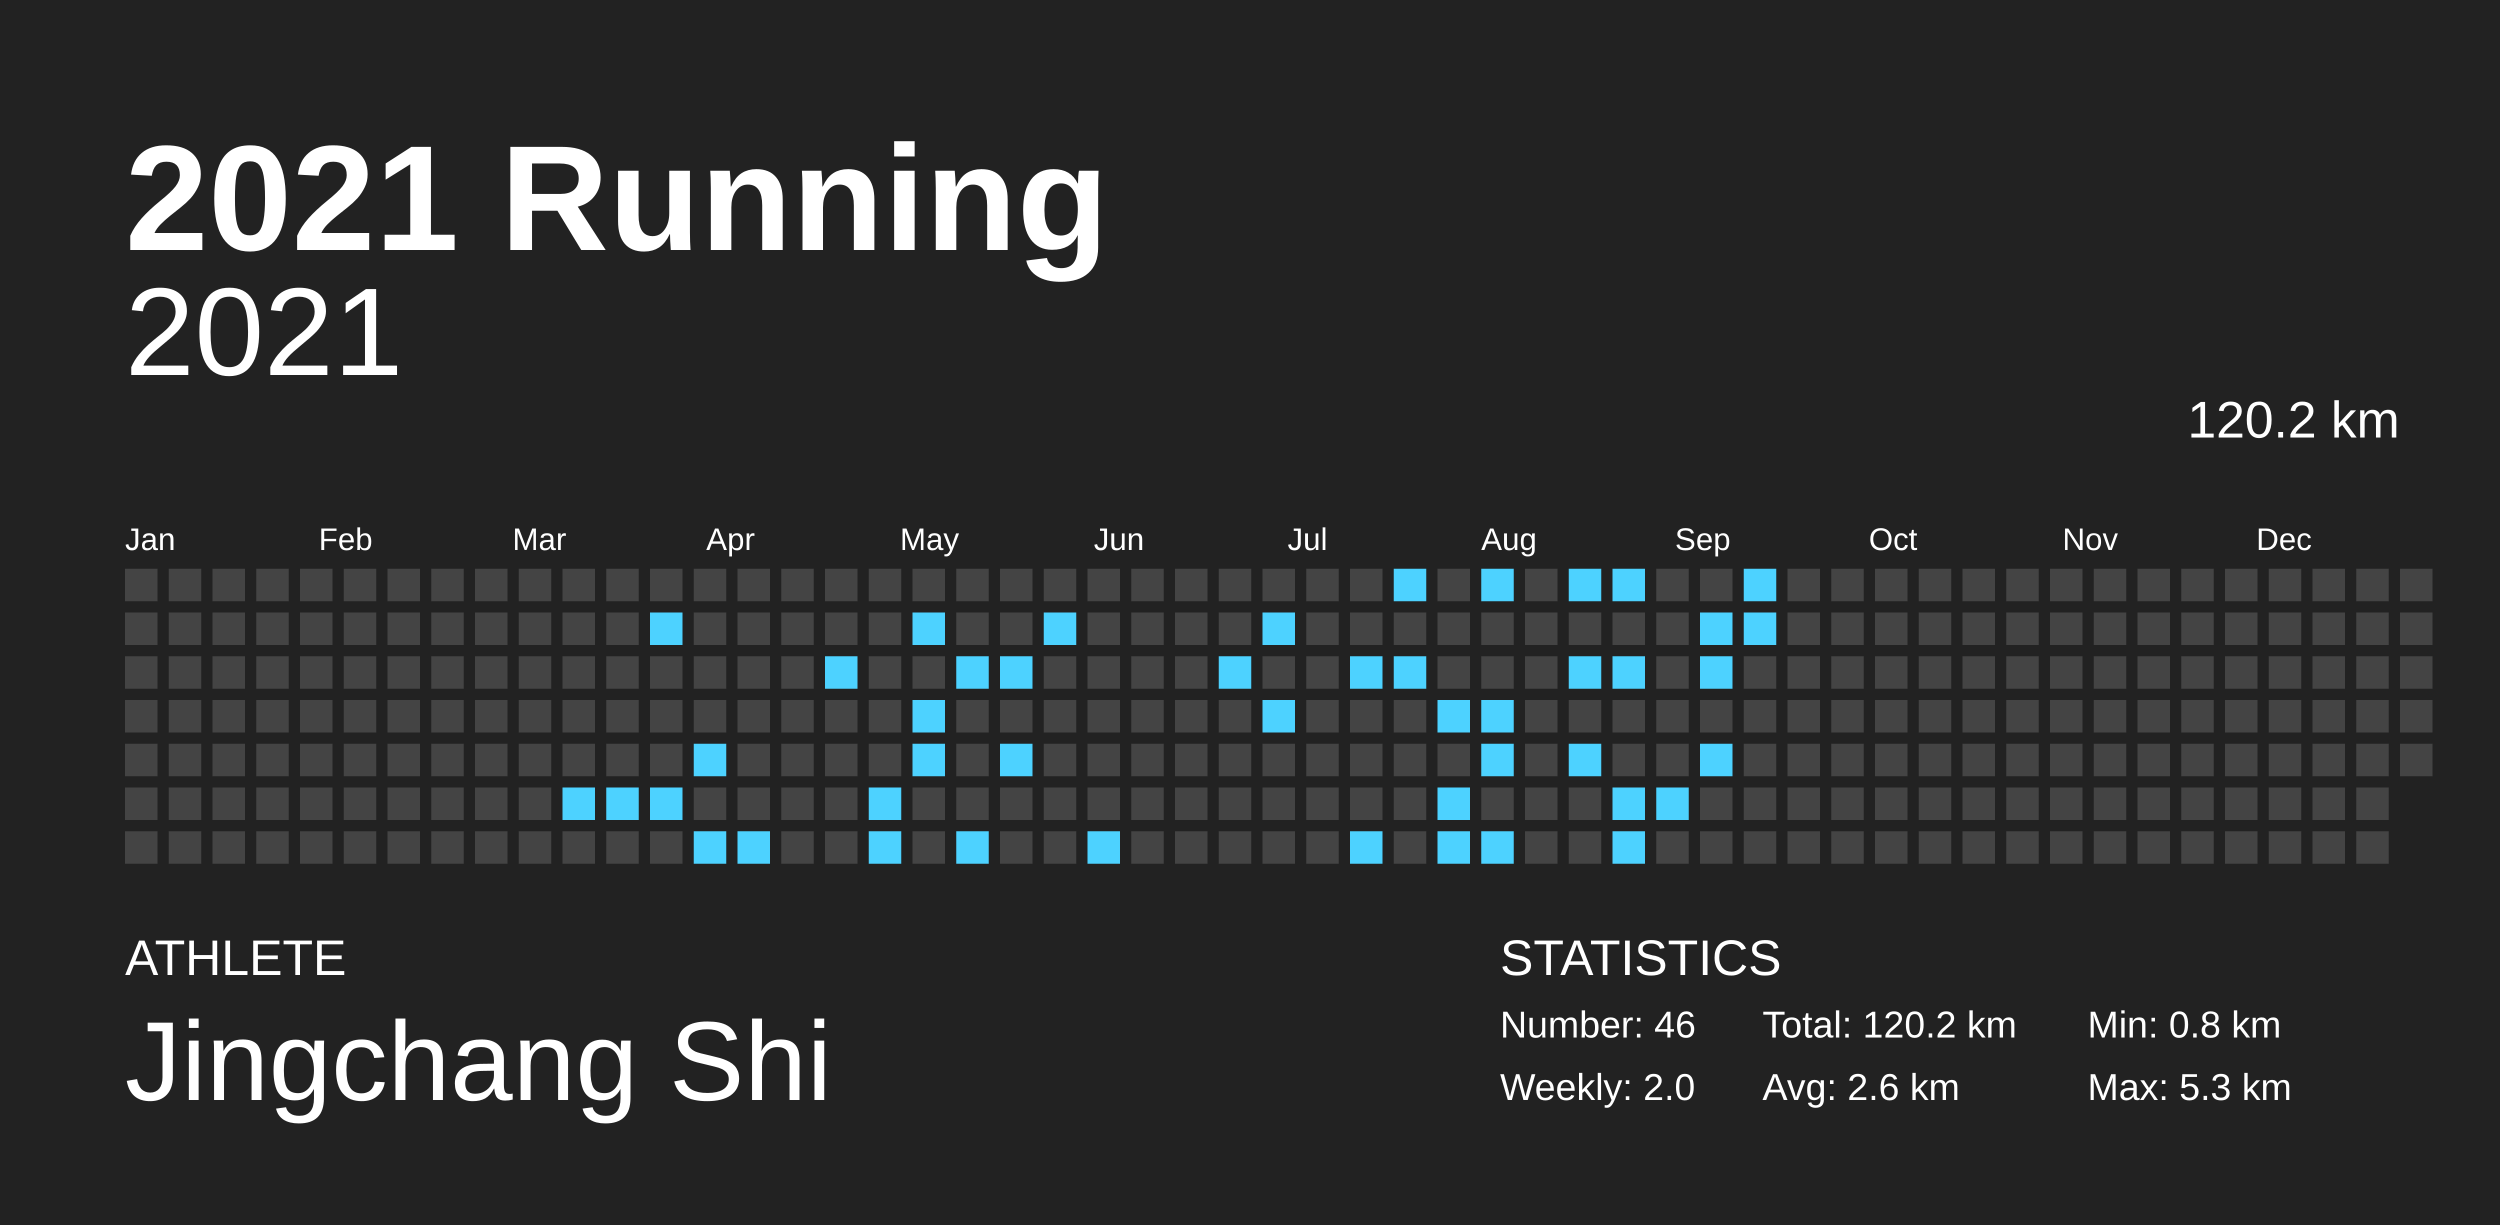
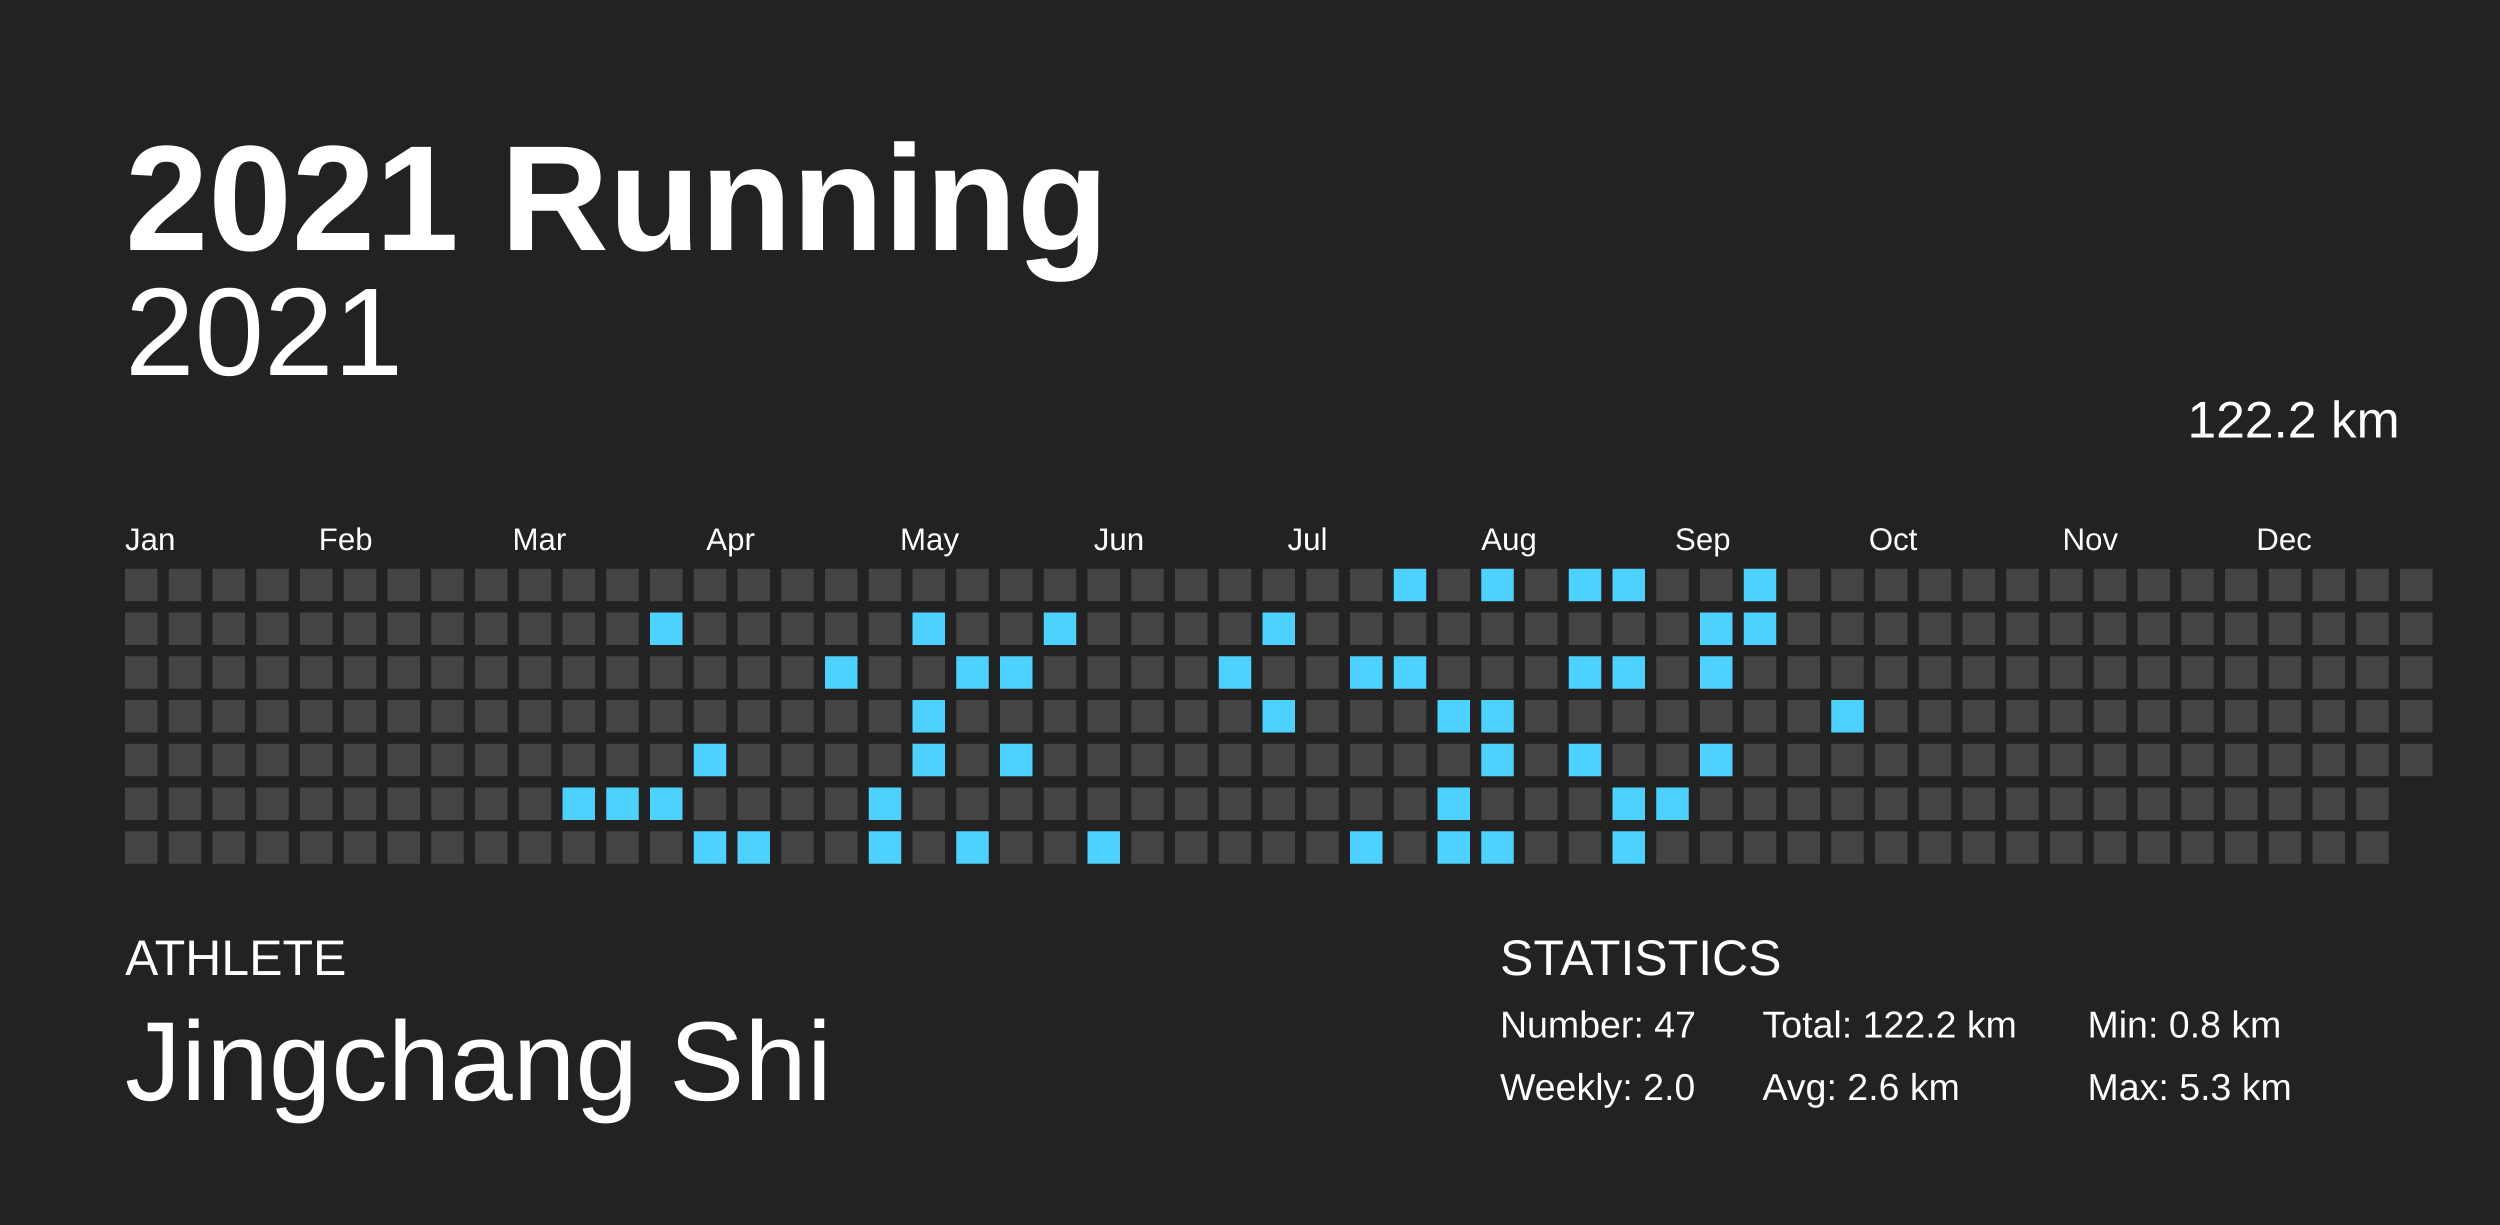
<svg xmlns="http://www.w3.org/2000/svg" baseProfile="full" height="98mm" version="1.1" viewBox="0,0,200,98" width="200mm">
  <defs />
  <rect fill="#222222" height="98" width="200" x="0" y="0" />
  <text fill="#FFFFFF" style="font-size:12px; font-family:Arial; font-weight:bold;" x="10" y="20">2021 Running</text>
  <text fill="#FFFFFF" style="font-size:4px; font-family:Arial" x="10" y="78">ATHLETE</text>
  <text fill="#FFFFFF" style="font-size:9px; font-family:Arial" x="10" y="88">Jingchang Shi</text>
  <text fill="#FFFFFF" style="font-size:4px; font-family:Arial" x="120" y="78">STATISTICS</text>
-   <text fill="#FFFFFF" style="font-size:3px; font-family:Arial" x="120" y="83">Number: 46</text>
+   <text fill="#FFFFFF" style="font-size:3px; font-family:Arial" x="120" y="83">Number: 47</text>
  <text fill="#FFFFFF" style="font-size:3px; font-family:Arial" x="120" y="88">Weekly: 2.0</text>
-   <text fill="#FFFFFF" style="font-size:3px; font-family:Arial" x="141" y="83">Total: 120.2 km</text>
+   <text fill="#FFFFFF" style="font-size:3px; font-family:Arial" x="141" y="83">Total: 122.2 km</text>
  <text fill="#FFFFFF" style="font-size:3px; font-family:Arial" x="141" y="88">Avg: 2.6 km</text>
  <text fill="#FFFFFF" style="font-size:3px; font-family:Arial" x="167" y="83">Min: 0.8 km</text>
  <text fill="#FFFFFF" style="font-size:3px; font-family:Arial" x="167" y="88">Max: 5.3 km</text>
  <text alignment-baseline="hanging" fill="#FFFFFF" style="font-size:10.0px; font-family:Arial;" x="10" y="30">2021</text>
-   <text alignment-baseline="hanging" fill="#FFFFFF" style="font-size:4.125px; font-family:Arial;" x="175" y="35">120.2 km</text>
+   <text alignment-baseline="hanging" fill="#FFFFFF" style="font-size:4.125px; font-family:Arial;" x="175" y="35">122.2 km</text>
  <text fill="#FFFFFF" style="font-size:2.5px; font-family:Arial" x="10.0" y="44">Jan</text>
  <text fill="#FFFFFF" style="font-size:2.5px; font-family:Arial" x="25.5" y="44">Feb</text>
  <text fill="#FFFFFF" style="font-size:2.5px; font-family:Arial" x="41.0" y="44">Mar</text>
  <text fill="#FFFFFF" style="font-size:2.5px; font-family:Arial" x="56.5" y="44">Apr</text>
  <text fill="#FFFFFF" style="font-size:2.5px; font-family:Arial" x="72.0" y="44">May</text>
  <text fill="#FFFFFF" style="font-size:2.5px; font-family:Arial" x="87.5" y="44">Jun</text>
  <text fill="#FFFFFF" style="font-size:2.5px; font-family:Arial" x="103.0" y="44">Jul</text>
  <text fill="#FFFFFF" style="font-size:2.5px; font-family:Arial" x="118.5" y="44">Aug</text>
  <text fill="#FFFFFF" style="font-size:2.5px; font-family:Arial" x="134.0" y="44">Sep</text>
  <text fill="#FFFFFF" style="font-size:2.5px; font-family:Arial" x="149.5" y="44">Oct</text>
  <text fill="#FFFFFF" style="font-size:2.5px; font-family:Arial" x="165.0" y="44">Nov</text>
  <text fill="#FFFFFF" style="font-size:2.5px; font-family:Arial" x="180.5" y="44">Dec</text>
  <rect fill="#444444" height="2.6" width="2.6" x="10.0" y="45.5" />
  <rect fill="#444444" height="2.6" width="2.6" x="10.0" y="49.0" />
  <rect fill="#444444" height="2.6" width="2.6" x="10.0" y="52.5" />
  <rect fill="#444444" height="2.6" width="2.6" x="10.0" y="56.0" />
  <rect fill="#444444" height="2.6" width="2.6" x="10.0" y="59.5" />
  <rect fill="#444444" height="2.6" width="2.6" x="10.0" y="63.0" />
  <rect fill="#444444" height="2.6" width="2.6" x="10.0" y="66.5" />
  <rect fill="#444444" height="2.6" width="2.6" x="13.5" y="45.5" />
  <rect fill="#444444" height="2.6" width="2.6" x="13.5" y="49.0" />
  <rect fill="#444444" height="2.6" width="2.6" x="13.5" y="52.5" />
  <rect fill="#444444" height="2.6" width="2.6" x="13.5" y="56.0" />
  <rect fill="#444444" height="2.6" width="2.6" x="13.5" y="59.5" />
  <rect fill="#444444" height="2.6" width="2.6" x="13.5" y="63.0" />
  <rect fill="#444444" height="2.6" width="2.6" x="13.5" y="66.5" />
  <rect fill="#444444" height="2.6" width="2.6" x="17.0" y="45.5" />
  <rect fill="#444444" height="2.6" width="2.6" x="17.0" y="49.0" />
  <rect fill="#444444" height="2.6" width="2.6" x="17.0" y="52.5" />
  <rect fill="#444444" height="2.6" width="2.6" x="17.0" y="56.0" />
  <rect fill="#444444" height="2.6" width="2.6" x="17.0" y="59.5" />
  <rect fill="#444444" height="2.6" width="2.6" x="17.0" y="63.0" />
  <rect fill="#444444" height="2.6" width="2.6" x="17.0" y="66.5" />
  <rect fill="#444444" height="2.6" width="2.6" x="20.5" y="45.5" />
  <rect fill="#444444" height="2.6" width="2.6" x="20.5" y="49.0" />
  <rect fill="#444444" height="2.6" width="2.6" x="20.5" y="52.5" />
  <rect fill="#444444" height="2.6" width="2.6" x="20.5" y="56.0" />
  <rect fill="#444444" height="2.6" width="2.6" x="20.5" y="59.5" />
  <rect fill="#444444" height="2.6" width="2.6" x="20.5" y="63.0" />
  <rect fill="#444444" height="2.6" width="2.6" x="20.5" y="66.5" />
  <rect fill="#444444" height="2.6" width="2.6" x="24.0" y="45.5" />
  <rect fill="#444444" height="2.6" width="2.6" x="24.0" y="49.0" />
  <rect fill="#444444" height="2.6" width="2.6" x="24.0" y="52.5" />
  <rect fill="#444444" height="2.6" width="2.6" x="24.0" y="56.0" />
  <rect fill="#444444" height="2.6" width="2.6" x="24.0" y="59.5" />
  <rect fill="#444444" height="2.6" width="2.6" x="24.0" y="63.0" />
  <rect fill="#444444" height="2.6" width="2.6" x="24.0" y="66.5" />
  <rect fill="#444444" height="2.6" width="2.6" x="27.5" y="45.5" />
  <rect fill="#444444" height="2.6" width="2.6" x="27.5" y="49.0" />
  <rect fill="#444444" height="2.6" width="2.6" x="27.5" y="52.5" />
  <rect fill="#444444" height="2.6" width="2.6" x="27.5" y="56.0" />
  <rect fill="#444444" height="2.6" width="2.6" x="27.5" y="59.5" />
  <rect fill="#444444" height="2.6" width="2.6" x="27.5" y="63.0" />
  <rect fill="#444444" height="2.6" width="2.6" x="27.5" y="66.5" />
  <rect fill="#444444" height="2.6" width="2.6" x="31.0" y="45.5" />
  <rect fill="#444444" height="2.6" width="2.6" x="31.0" y="49.0" />
  <rect fill="#444444" height="2.6" width="2.6" x="31.0" y="52.5" />
  <rect fill="#444444" height="2.6" width="2.6" x="31.0" y="56.0" />
  <rect fill="#444444" height="2.6" width="2.6" x="31.0" y="59.5" />
  <rect fill="#444444" height="2.6" width="2.6" x="31.0" y="63.0" />
  <rect fill="#444444" height="2.6" width="2.6" x="31.0" y="66.5" />
  <rect fill="#444444" height="2.6" width="2.6" x="34.5" y="45.5" />
  <rect fill="#444444" height="2.6" width="2.6" x="34.5" y="49.0" />
  <rect fill="#444444" height="2.6" width="2.6" x="34.5" y="52.5" />
  <rect fill="#444444" height="2.6" width="2.6" x="34.5" y="56.0" />
  <rect fill="#444444" height="2.6" width="2.6" x="34.5" y="59.5" />
  <rect fill="#444444" height="2.6" width="2.6" x="34.5" y="63.0" />
  <rect fill="#444444" height="2.6" width="2.6" x="34.5" y="66.5" />
  <rect fill="#444444" height="2.6" width="2.6" x="38.0" y="45.5" />
  <rect fill="#444444" height="2.6" width="2.6" x="38.0" y="49.0" />
  <rect fill="#444444" height="2.6" width="2.6" x="38.0" y="52.5" />
  <rect fill="#444444" height="2.6" width="2.6" x="38.0" y="56.0" />
  <rect fill="#444444" height="2.6" width="2.6" x="38.0" y="59.5" />
  <rect fill="#444444" height="2.6" width="2.6" x="38.0" y="63.0" />
  <rect fill="#444444" height="2.6" width="2.6" x="38.0" y="66.5" />
  <rect fill="#444444" height="2.6" width="2.6" x="41.5" y="45.5" />
  <rect fill="#444444" height="2.6" width="2.6" x="41.5" y="49.0" />
  <rect fill="#444444" height="2.6" width="2.6" x="41.5" y="52.5" />
  <rect fill="#444444" height="2.6" width="2.6" x="41.5" y="56.0" />
  <rect fill="#444444" height="2.6" width="2.6" x="41.5" y="59.5" />
  <rect fill="#444444" height="2.6" width="2.6" x="41.5" y="63.0" />
  <rect fill="#444444" height="2.6" width="2.6" x="41.5" y="66.5" />
  <rect fill="#444444" height="2.6" width="2.6" x="45.0" y="45.5" />
  <rect fill="#444444" height="2.6" width="2.6" x="45.0" y="49.0" />
  <rect fill="#444444" height="2.6" width="2.6" x="45.0" y="52.5" />
  <rect fill="#444444" height="2.6" width="2.6" x="45.0" y="56.0" />
  <rect fill="#444444" height="2.6" width="2.6" x="45.0" y="59.5" />
  <rect fill="#4dd2ff" height="2.6" width="2.6" x="45.0" y="63.0" />
  <rect fill="#444444" height="2.6" width="2.6" x="45.0" y="66.5" />
  <rect fill="#444444" height="2.6" width="2.6" x="48.5" y="45.5" />
  <rect fill="#444444" height="2.6" width="2.6" x="48.5" y="49.0" />
  <rect fill="#444444" height="2.6" width="2.6" x="48.5" y="52.5" />
  <rect fill="#444444" height="2.6" width="2.6" x="48.5" y="56.0" />
  <rect fill="#444444" height="2.6" width="2.6" x="48.5" y="59.5" />
  <rect fill="#4dd2ff" height="2.6" width="2.6" x="48.5" y="63.0" />
  <rect fill="#444444" height="2.6" width="2.6" x="48.5" y="66.5" />
  <rect fill="#444444" height="2.6" width="2.6" x="52.0" y="45.5" />
  <rect fill="#4dd2ff" height="2.6" width="2.6" x="52.0" y="49.0" />
  <rect fill="#444444" height="2.6" width="2.6" x="52.0" y="52.5" />
  <rect fill="#444444" height="2.6" width="2.6" x="52.0" y="56.0" />
  <rect fill="#444444" height="2.6" width="2.6" x="52.0" y="59.5" />
  <rect fill="#4dd2ff" height="2.6" width="2.6" x="52.0" y="63.0" />
  <rect fill="#444444" height="2.6" width="2.6" x="52.0" y="66.5" />
  <rect fill="#444444" height="2.6" width="2.6" x="55.5" y="45.5" />
  <rect fill="#444444" height="2.6" width="2.6" x="55.5" y="49.0" />
  <rect fill="#444444" height="2.6" width="2.6" x="55.5" y="52.5" />
  <rect fill="#444444" height="2.6" width="2.6" x="55.5" y="56.0" />
  <rect fill="#4dd2ff" height="2.6" width="2.6" x="55.5" y="59.5" />
  <rect fill="#444444" height="2.6" width="2.6" x="55.5" y="63.0" />
  <rect fill="#4dd2ff" height="2.6" width="2.6" x="55.5" y="66.5" />
  <rect fill="#444444" height="2.6" width="2.6" x="59.0" y="45.5" />
  <rect fill="#444444" height="2.6" width="2.6" x="59.0" y="49.0" />
  <rect fill="#444444" height="2.6" width="2.6" x="59.0" y="52.5" />
  <rect fill="#444444" height="2.6" width="2.6" x="59.0" y="56.0" />
  <rect fill="#444444" height="2.6" width="2.6" x="59.0" y="59.5" />
  <rect fill="#444444" height="2.6" width="2.6" x="59.0" y="63.0" />
  <rect fill="#4dd2ff" height="2.6" width="2.6" x="59.0" y="66.5" />
  <rect fill="#444444" height="2.6" width="2.6" x="62.5" y="45.5" />
  <rect fill="#444444" height="2.6" width="2.6" x="62.5" y="49.0" />
  <rect fill="#444444" height="2.6" width="2.6" x="62.5" y="52.5" />
  <rect fill="#444444" height="2.6" width="2.6" x="62.5" y="56.0" />
  <rect fill="#444444" height="2.6" width="2.6" x="62.5" y="59.5" />
  <rect fill="#444444" height="2.6" width="2.6" x="62.5" y="63.0" />
  <rect fill="#444444" height="2.6" width="2.6" x="62.5" y="66.5" />
  <rect fill="#444444" height="2.6" width="2.6" x="66.0" y="45.5" />
  <rect fill="#444444" height="2.6" width="2.6" x="66.0" y="49.0" />
  <rect fill="#4dd2ff" height="2.6" width="2.6" x="66.0" y="52.5" />
  <rect fill="#444444" height="2.6" width="2.6" x="66.0" y="56.0" />
  <rect fill="#444444" height="2.6" width="2.6" x="66.0" y="59.5" />
  <rect fill="#444444" height="2.6" width="2.6" x="66.0" y="63.0" />
  <rect fill="#444444" height="2.6" width="2.6" x="66.0" y="66.5" />
  <rect fill="#444444" height="2.6" width="2.6" x="69.5" y="45.5" />
  <rect fill="#444444" height="2.6" width="2.6" x="69.5" y="49.0" />
  <rect fill="#444444" height="2.6" width="2.6" x="69.5" y="52.5" />
  <rect fill="#444444" height="2.6" width="2.6" x="69.5" y="56.0" />
  <rect fill="#444444" height="2.6" width="2.6" x="69.5" y="59.5" />
  <rect fill="#4dd2ff" height="2.6" width="2.6" x="69.5" y="63.0" />
  <rect fill="#4dd2ff" height="2.6" width="2.6" x="69.5" y="66.5" />
  <rect fill="#444444" height="2.6" width="2.6" x="73.0" y="45.5" />
  <rect fill="#4dd2ff" height="2.6" width="2.6" x="73.0" y="49.0" />
  <rect fill="#444444" height="2.6" width="2.6" x="73.0" y="52.5" />
  <rect fill="#4dd2ff" height="2.6" width="2.6" x="73.0" y="56.0" />
  <rect fill="#4dd2ff" height="2.6" width="2.6" x="73.0" y="59.5" />
  <rect fill="#444444" height="2.6" width="2.6" x="73.0" y="63.0" />
  <rect fill="#444444" height="2.6" width="2.6" x="73.0" y="66.5" />
  <rect fill="#444444" height="2.6" width="2.6" x="76.5" y="45.5" />
  <rect fill="#444444" height="2.6" width="2.6" x="76.5" y="49.0" />
  <rect fill="#4dd2ff" height="2.6" width="2.6" x="76.5" y="52.5" />
  <rect fill="#444444" height="2.6" width="2.6" x="76.5" y="56.0" />
  <rect fill="#444444" height="2.6" width="2.6" x="76.5" y="59.5" />
  <rect fill="#444444" height="2.6" width="2.6" x="76.5" y="63.0" />
  <rect fill="#4dd2ff" height="2.6" width="2.6" x="76.5" y="66.5" />
  <rect fill="#444444" height="2.6" width="2.6" x="80.0" y="45.5" />
  <rect fill="#444444" height="2.6" width="2.6" x="80.0" y="49.0" />
  <rect fill="#4dd2ff" height="2.6" width="2.6" x="80.0" y="52.5" />
  <rect fill="#444444" height="2.6" width="2.6" x="80.0" y="56.0" />
  <rect fill="#4dd2ff" height="2.6" width="2.6" x="80.0" y="59.5" />
  <rect fill="#444444" height="2.6" width="2.6" x="80.0" y="63.0" />
  <rect fill="#444444" height="2.6" width="2.6" x="80.0" y="66.5" />
  <rect fill="#444444" height="2.6" width="2.6" x="83.5" y="45.5" />
  <rect fill="#4dd2ff" height="2.6" width="2.6" x="83.5" y="49.0" />
  <rect fill="#444444" height="2.6" width="2.6" x="83.5" y="52.5" />
  <rect fill="#444444" height="2.6" width="2.6" x="83.5" y="56.0" />
  <rect fill="#444444" height="2.6" width="2.6" x="83.5" y="59.5" />
  <rect fill="#444444" height="2.6" width="2.6" x="83.5" y="63.0" />
  <rect fill="#444444" height="2.6" width="2.6" x="83.5" y="66.5" />
  <rect fill="#444444" height="2.6" width="2.6" x="87.0" y="45.5" />
  <rect fill="#444444" height="2.6" width="2.6" x="87.0" y="49.0" />
  <rect fill="#444444" height="2.6" width="2.6" x="87.0" y="52.5" />
  <rect fill="#444444" height="2.6" width="2.6" x="87.0" y="56.0" />
  <rect fill="#444444" height="2.6" width="2.6" x="87.0" y="59.5" />
  <rect fill="#444444" height="2.6" width="2.6" x="87.0" y="63.0" />
  <rect fill="#4dd2ff" height="2.6" width="2.6" x="87.0" y="66.5" />
  <rect fill="#444444" height="2.6" width="2.6" x="90.5" y="45.5" />
  <rect fill="#444444" height="2.6" width="2.6" x="90.5" y="49.0" />
  <rect fill="#444444" height="2.6" width="2.6" x="90.5" y="52.5" />
  <rect fill="#444444" height="2.6" width="2.6" x="90.5" y="56.0" />
  <rect fill="#444444" height="2.6" width="2.6" x="90.5" y="59.5" />
  <rect fill="#444444" height="2.6" width="2.6" x="90.5" y="63.0" />
  <rect fill="#444444" height="2.6" width="2.6" x="90.5" y="66.5" />
  <rect fill="#444444" height="2.6" width="2.6" x="94.0" y="45.5" />
  <rect fill="#444444" height="2.6" width="2.6" x="94.0" y="49.0" />
  <rect fill="#444444" height="2.6" width="2.6" x="94.0" y="52.5" />
  <rect fill="#444444" height="2.6" width="2.6" x="94.0" y="56.0" />
  <rect fill="#444444" height="2.6" width="2.6" x="94.0" y="59.5" />
  <rect fill="#444444" height="2.6" width="2.6" x="94.0" y="63.0" />
  <rect fill="#444444" height="2.6" width="2.6" x="94.0" y="66.5" />
  <rect fill="#444444" height="2.6" width="2.6" x="97.5" y="45.5" />
  <rect fill="#444444" height="2.6" width="2.6" x="97.5" y="49.0" />
  <rect fill="#4dd2ff" height="2.6" width="2.6" x="97.5" y="52.5" />
  <rect fill="#444444" height="2.6" width="2.6" x="97.5" y="56.0" />
  <rect fill="#444444" height="2.6" width="2.6" x="97.5" y="59.5" />
  <rect fill="#444444" height="2.6" width="2.6" x="97.5" y="63.0" />
  <rect fill="#444444" height="2.6" width="2.6" x="97.5" y="66.5" />
  <rect fill="#444444" height="2.6" width="2.6" x="101.0" y="45.5" />
  <rect fill="#4dd2ff" height="2.6" width="2.6" x="101.0" y="49.0" />
  <rect fill="#444444" height="2.6" width="2.6" x="101.0" y="52.5" />
  <rect fill="#4dd2ff" height="2.6" width="2.6" x="101.0" y="56.0" />
  <rect fill="#444444" height="2.6" width="2.6" x="101.0" y="59.5" />
  <rect fill="#444444" height="2.6" width="2.6" x="101.0" y="63.0" />
  <rect fill="#444444" height="2.6" width="2.6" x="101.0" y="66.5" />
  <rect fill="#444444" height="2.6" width="2.6" x="104.5" y="45.5" />
  <rect fill="#444444" height="2.6" width="2.6" x="104.5" y="49.0" />
  <rect fill="#444444" height="2.6" width="2.6" x="104.5" y="52.5" />
  <rect fill="#444444" height="2.6" width="2.6" x="104.5" y="56.0" />
  <rect fill="#444444" height="2.6" width="2.6" x="104.5" y="59.5" />
  <rect fill="#444444" height="2.6" width="2.6" x="104.5" y="63.0" />
  <rect fill="#444444" height="2.6" width="2.6" x="104.5" y="66.5" />
  <rect fill="#444444" height="2.6" width="2.6" x="108.0" y="45.5" />
  <rect fill="#444444" height="2.6" width="2.6" x="108.0" y="49.0" />
  <rect fill="#4dd2ff" height="2.6" width="2.6" x="108.0" y="52.5" />
  <rect fill="#444444" height="2.6" width="2.6" x="108.0" y="56.0" />
  <rect fill="#444444" height="2.6" width="2.6" x="108.0" y="59.5" />
  <rect fill="#444444" height="2.6" width="2.6" x="108.0" y="63.0" />
  <rect fill="#4dd2ff" height="2.6" width="2.6" x="108.0" y="66.5" />
  <rect fill="#4dd2ff" height="2.6" width="2.6" x="111.5" y="45.5" />
  <rect fill="#444444" height="2.6" width="2.6" x="111.5" y="49.0" />
  <rect fill="#4dd2ff" height="2.6" width="2.6" x="111.5" y="52.5" />
  <rect fill="#444444" height="2.6" width="2.6" x="111.5" y="56.0" />
  <rect fill="#444444" height="2.6" width="2.6" x="111.5" y="59.5" />
  <rect fill="#444444" height="2.6" width="2.6" x="111.5" y="63.0" />
  <rect fill="#444444" height="2.6" width="2.6" x="111.5" y="66.5" />
  <rect fill="#444444" height="2.6" width="2.6" x="115.0" y="45.5" />
  <rect fill="#444444" height="2.6" width="2.6" x="115.0" y="49.0" />
  <rect fill="#444444" height="2.6" width="2.6" x="115.0" y="52.5" />
  <rect fill="#4dd2ff" height="2.6" width="2.6" x="115.0" y="56.0" />
  <rect fill="#444444" height="2.6" width="2.6" x="115.0" y="59.5" />
  <rect fill="#4dd2ff" height="2.6" width="2.6" x="115.0" y="63.0" />
  <rect fill="#4dd2ff" height="2.6" width="2.6" x="115.0" y="66.5" />
  <rect fill="#4dd2ff" height="2.6" width="2.6" x="118.5" y="45.5" />
  <rect fill="#444444" height="2.6" width="2.6" x="118.5" y="49.0" />
  <rect fill="#444444" height="2.6" width="2.6" x="118.5" y="52.5" />
  <rect fill="#4dd2ff" height="2.6" width="2.6" x="118.5" y="56.0" />
  <rect fill="#4dd2ff" height="2.6" width="2.6" x="118.5" y="59.5" />
  <rect fill="#444444" height="2.6" width="2.6" x="118.5" y="63.0" />
  <rect fill="#4dd2ff" height="2.6" width="2.6" x="118.5" y="66.5" />
  <rect fill="#444444" height="2.6" width="2.6" x="122.0" y="45.5" />
  <rect fill="#444444" height="2.6" width="2.6" x="122.0" y="49.0" />
  <rect fill="#444444" height="2.6" width="2.6" x="122.0" y="52.5" />
  <rect fill="#444444" height="2.6" width="2.6" x="122.0" y="56.0" />
  <rect fill="#444444" height="2.6" width="2.6" x="122.0" y="59.5" />
  <rect fill="#444444" height="2.6" width="2.6" x="122.0" y="63.0" />
  <rect fill="#444444" height="2.6" width="2.6" x="122.0" y="66.5" />
  <rect fill="#4dd2ff" height="2.6" width="2.6" x="125.5" y="45.5" />
  <rect fill="#444444" height="2.6" width="2.6" x="125.5" y="49.0" />
  <rect fill="#4dd2ff" height="2.6" width="2.6" x="125.5" y="52.5" />
  <rect fill="#444444" height="2.6" width="2.6" x="125.5" y="56.0" />
  <rect fill="#4dd2ff" height="2.6" width="2.6" x="125.5" y="59.5" />
  <rect fill="#444444" height="2.6" width="2.6" x="125.5" y="63.0" />
  <rect fill="#444444" height="2.6" width="2.6" x="125.5" y="66.5" />
  <rect fill="#4dd2ff" height="2.6" width="2.6" x="129.0" y="45.5" />
  <rect fill="#444444" height="2.6" width="2.6" x="129.0" y="49.0" />
  <rect fill="#4dd2ff" height="2.6" width="2.6" x="129.0" y="52.5" />
  <rect fill="#444444" height="2.6" width="2.6" x="129.0" y="56.0" />
  <rect fill="#444444" height="2.6" width="2.6" x="129.0" y="59.5" />
  <rect fill="#4dd2ff" height="2.6" width="2.6" x="129.0" y="63.0" />
  <rect fill="#4dd2ff" height="2.6" width="2.6" x="129.0" y="66.5" />
  <rect fill="#444444" height="2.6" width="2.6" x="132.5" y="45.5" />
  <rect fill="#444444" height="2.6" width="2.6" x="132.5" y="49.0" />
  <rect fill="#444444" height="2.6" width="2.6" x="132.5" y="52.5" />
  <rect fill="#444444" height="2.6" width="2.6" x="132.5" y="56.0" />
  <rect fill="#444444" height="2.6" width="2.6" x="132.5" y="59.5" />
  <rect fill="#4dd2ff" height="2.6" width="2.6" x="132.5" y="63.0" />
  <rect fill="#444444" height="2.6" width="2.6" x="132.5" y="66.5" />
  <rect fill="#444444" height="2.6" width="2.6" x="136.0" y="45.5" />
  <rect fill="#4dd2ff" height="2.6" width="2.6" x="136.0" y="49.0" />
  <rect fill="#4dd2ff" height="2.6" width="2.6" x="136.0" y="52.5" />
  <rect fill="#444444" height="2.6" width="2.6" x="136.0" y="56.0" />
  <rect fill="#4dd2ff" height="2.6" width="2.6" x="136.0" y="59.5" />
  <rect fill="#444444" height="2.6" width="2.6" x="136.0" y="63.0" />
  <rect fill="#444444" height="2.6" width="2.6" x="136.0" y="66.5" />
  <rect fill="#4dd2ff" height="2.6" width="2.6" x="139.5" y="45.5" />
  <rect fill="#4dd2ff" height="2.6" width="2.6" x="139.5" y="49.0" />
  <rect fill="#444444" height="2.6" width="2.6" x="139.5" y="52.5" />
  <rect fill="#444444" height="2.6" width="2.6" x="139.5" y="56.0" />
  <rect fill="#444444" height="2.6" width="2.6" x="139.5" y="59.5" />
  <rect fill="#444444" height="2.6" width="2.6" x="139.5" y="63.0" />
  <rect fill="#444444" height="2.6" width="2.6" x="139.5" y="66.5" />
  <rect fill="#444444" height="2.6" width="2.6" x="143.0" y="45.5" />
  <rect fill="#444444" height="2.6" width="2.6" x="143.0" y="49.0" />
  <rect fill="#444444" height="2.6" width="2.6" x="143.0" y="52.5" />
  <rect fill="#444444" height="2.6" width="2.6" x="143.0" y="56.0" />
  <rect fill="#444444" height="2.6" width="2.6" x="143.0" y="59.5" />
  <rect fill="#444444" height="2.6" width="2.6" x="143.0" y="63.0" />
  <rect fill="#444444" height="2.6" width="2.6" x="143.0" y="66.5" />
  <rect fill="#444444" height="2.6" width="2.6" x="146.5" y="45.5" />
  <rect fill="#444444" height="2.6" width="2.6" x="146.5" y="49.0" />
  <rect fill="#444444" height="2.6" width="2.6" x="146.5" y="52.5" />
-   <rect fill="#444444" height="2.6" width="2.6" x="146.5" y="56.0" />
+   <rect fill="#4dd2ff" height="2.6" width="2.6" x="146.5" y="56.0" />
  <rect fill="#444444" height="2.6" width="2.6" x="146.5" y="59.5" />
  <rect fill="#444444" height="2.6" width="2.6" x="146.5" y="63.0" />
  <rect fill="#444444" height="2.6" width="2.6" x="146.5" y="66.5" />
  <rect fill="#444444" height="2.6" width="2.6" x="150.0" y="45.5" />
  <rect fill="#444444" height="2.6" width="2.6" x="150.0" y="49.0" />
  <rect fill="#444444" height="2.6" width="2.6" x="150.0" y="52.5" />
  <rect fill="#444444" height="2.6" width="2.6" x="150.0" y="56.0" />
  <rect fill="#444444" height="2.6" width="2.6" x="150.0" y="59.5" />
  <rect fill="#444444" height="2.6" width="2.6" x="150.0" y="63.0" />
  <rect fill="#444444" height="2.6" width="2.6" x="150.0" y="66.5" />
  <rect fill="#444444" height="2.6" width="2.6" x="153.5" y="45.5" />
  <rect fill="#444444" height="2.6" width="2.6" x="153.5" y="49.0" />
  <rect fill="#444444" height="2.6" width="2.6" x="153.5" y="52.5" />
  <rect fill="#444444" height="2.6" width="2.6" x="153.5" y="56.0" />
  <rect fill="#444444" height="2.6" width="2.6" x="153.5" y="59.5" />
  <rect fill="#444444" height="2.6" width="2.6" x="153.5" y="63.0" />
  <rect fill="#444444" height="2.6" width="2.6" x="153.5" y="66.5" />
  <rect fill="#444444" height="2.6" width="2.6" x="157.0" y="45.5" />
  <rect fill="#444444" height="2.6" width="2.6" x="157.0" y="49.0" />
  <rect fill="#444444" height="2.6" width="2.6" x="157.0" y="52.5" />
  <rect fill="#444444" height="2.6" width="2.6" x="157.0" y="56.0" />
  <rect fill="#444444" height="2.6" width="2.6" x="157.0" y="59.5" />
  <rect fill="#444444" height="2.6" width="2.6" x="157.0" y="63.0" />
  <rect fill="#444444" height="2.6" width="2.6" x="157.0" y="66.5" />
  <rect fill="#444444" height="2.6" width="2.6" x="160.5" y="45.5" />
  <rect fill="#444444" height="2.6" width="2.6" x="160.5" y="49.0" />
  <rect fill="#444444" height="2.6" width="2.6" x="160.5" y="52.5" />
  <rect fill="#444444" height="2.6" width="2.6" x="160.5" y="56.0" />
  <rect fill="#444444" height="2.6" width="2.6" x="160.5" y="59.5" />
  <rect fill="#444444" height="2.6" width="2.6" x="160.5" y="63.0" />
  <rect fill="#444444" height="2.6" width="2.6" x="160.5" y="66.5" />
  <rect fill="#444444" height="2.6" width="2.6" x="164.0" y="45.5" />
  <rect fill="#444444" height="2.6" width="2.6" x="164.0" y="49.0" />
  <rect fill="#444444" height="2.6" width="2.6" x="164.0" y="52.5" />
  <rect fill="#444444" height="2.6" width="2.6" x="164.0" y="56.0" />
  <rect fill="#444444" height="2.6" width="2.6" x="164.0" y="59.5" />
  <rect fill="#444444" height="2.6" width="2.6" x="164.0" y="63.0" />
  <rect fill="#444444" height="2.6" width="2.6" x="164.0" y="66.5" />
  <rect fill="#444444" height="2.6" width="2.6" x="167.5" y="45.5" />
  <rect fill="#444444" height="2.6" width="2.6" x="167.5" y="49.0" />
  <rect fill="#444444" height="2.6" width="2.6" x="167.5" y="52.5" />
  <rect fill="#444444" height="2.6" width="2.6" x="167.5" y="56.0" />
  <rect fill="#444444" height="2.6" width="2.6" x="167.5" y="59.5" />
  <rect fill="#444444" height="2.6" width="2.6" x="167.5" y="63.0" />
  <rect fill="#444444" height="2.6" width="2.6" x="167.5" y="66.5" />
  <rect fill="#444444" height="2.6" width="2.6" x="171.0" y="45.5" />
  <rect fill="#444444" height="2.6" width="2.6" x="171.0" y="49.0" />
  <rect fill="#444444" height="2.6" width="2.6" x="171.0" y="52.5" />
  <rect fill="#444444" height="2.6" width="2.6" x="171.0" y="56.0" />
  <rect fill="#444444" height="2.6" width="2.6" x="171.0" y="59.5" />
  <rect fill="#444444" height="2.6" width="2.6" x="171.0" y="63.0" />
  <rect fill="#444444" height="2.6" width="2.6" x="171.0" y="66.5" />
  <rect fill="#444444" height="2.6" width="2.6" x="174.5" y="45.5" />
  <rect fill="#444444" height="2.6" width="2.6" x="174.5" y="49.0" />
  <rect fill="#444444" height="2.6" width="2.6" x="174.5" y="52.5" />
  <rect fill="#444444" height="2.6" width="2.6" x="174.5" y="56.0" />
  <rect fill="#444444" height="2.6" width="2.6" x="174.5" y="59.5" />
  <rect fill="#444444" height="2.6" width="2.6" x="174.5" y="63.0" />
  <rect fill="#444444" height="2.6" width="2.6" x="174.5" y="66.5" />
  <rect fill="#444444" height="2.6" width="2.6" x="178.0" y="45.5" />
  <rect fill="#444444" height="2.6" width="2.6" x="178.0" y="49.0" />
  <rect fill="#444444" height="2.6" width="2.6" x="178.0" y="52.5" />
  <rect fill="#444444" height="2.6" width="2.6" x="178.0" y="56.0" />
  <rect fill="#444444" height="2.6" width="2.6" x="178.0" y="59.5" />
  <rect fill="#444444" height="2.6" width="2.6" x="178.0" y="63.0" />
  <rect fill="#444444" height="2.6" width="2.6" x="178.0" y="66.5" />
  <rect fill="#444444" height="2.6" width="2.6" x="181.5" y="45.5" />
  <rect fill="#444444" height="2.6" width="2.6" x="181.5" y="49.0" />
  <rect fill="#444444" height="2.6" width="2.6" x="181.5" y="52.5" />
  <rect fill="#444444" height="2.6" width="2.6" x="181.5" y="56.0" />
  <rect fill="#444444" height="2.6" width="2.6" x="181.5" y="59.5" />
  <rect fill="#444444" height="2.6" width="2.6" x="181.5" y="63.0" />
  <rect fill="#444444" height="2.6" width="2.6" x="181.5" y="66.5" />
  <rect fill="#444444" height="2.6" width="2.6" x="185.0" y="45.5" />
  <rect fill="#444444" height="2.6" width="2.6" x="185.0" y="49.0" />
  <rect fill="#444444" height="2.6" width="2.6" x="185.0" y="52.5" />
  <rect fill="#444444" height="2.6" width="2.6" x="185.0" y="56.0" />
  <rect fill="#444444" height="2.6" width="2.6" x="185.0" y="59.5" />
  <rect fill="#444444" height="2.6" width="2.6" x="185.0" y="63.0" />
  <rect fill="#444444" height="2.6" width="2.6" x="185.0" y="66.5" />
  <rect fill="#444444" height="2.6" width="2.6" x="188.5" y="45.5" />
  <rect fill="#444444" height="2.6" width="2.6" x="188.5" y="49.0" />
  <rect fill="#444444" height="2.6" width="2.6" x="188.5" y="52.5" />
  <rect fill="#444444" height="2.6" width="2.6" x="188.5" y="56.0" />
  <rect fill="#444444" height="2.6" width="2.6" x="188.5" y="59.5" />
  <rect fill="#444444" height="2.6" width="2.6" x="188.5" y="63.0" />
  <rect fill="#444444" height="2.6" width="2.6" x="188.5" y="66.5" />
  <rect fill="#444444" height="2.6" width="2.6" x="192.0" y="45.5" />
  <rect fill="#444444" height="2.6" width="2.6" x="192.0" y="49.0" />
  <rect fill="#444444" height="2.6" width="2.6" x="192.0" y="52.5" />
  <rect fill="#444444" height="2.6" width="2.6" x="192.0" y="56.0" />
  <rect fill="#444444" height="2.6" width="2.6" x="192.0" y="59.5" />
</svg>
